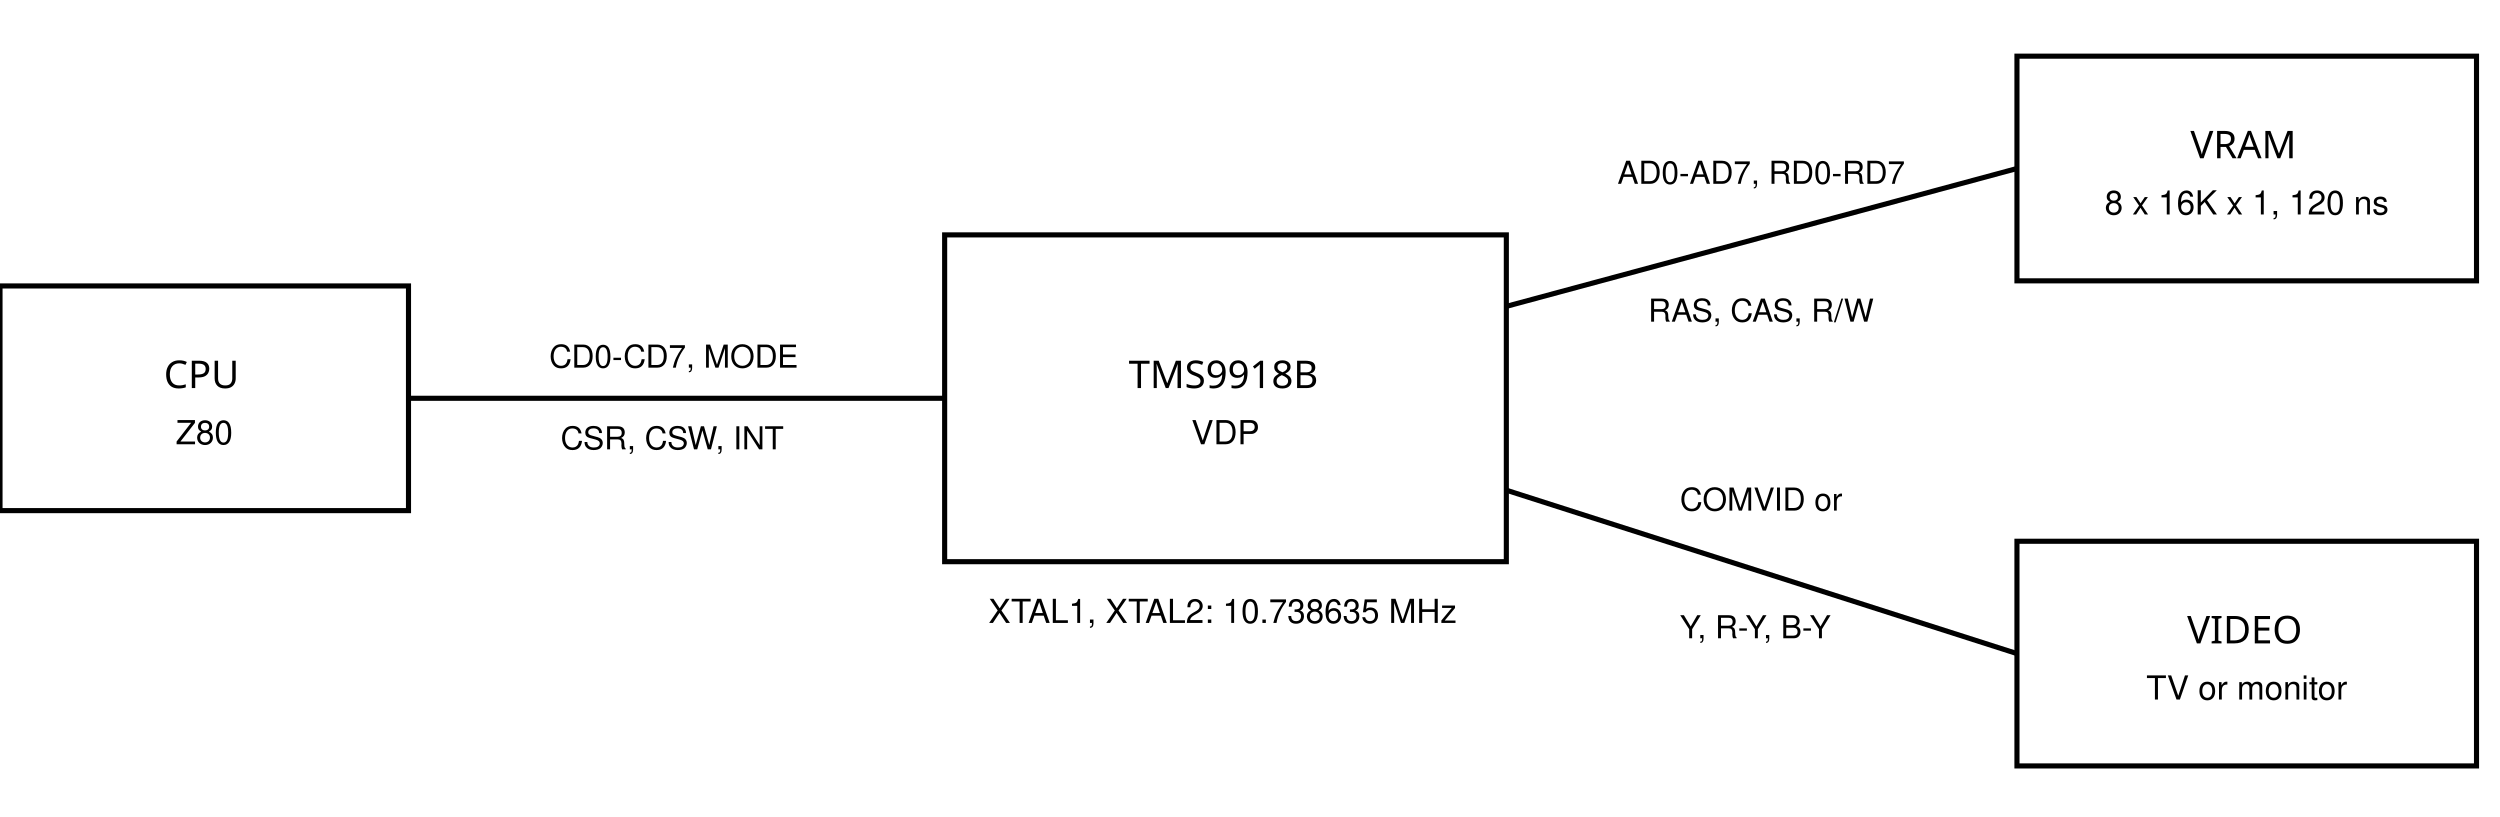
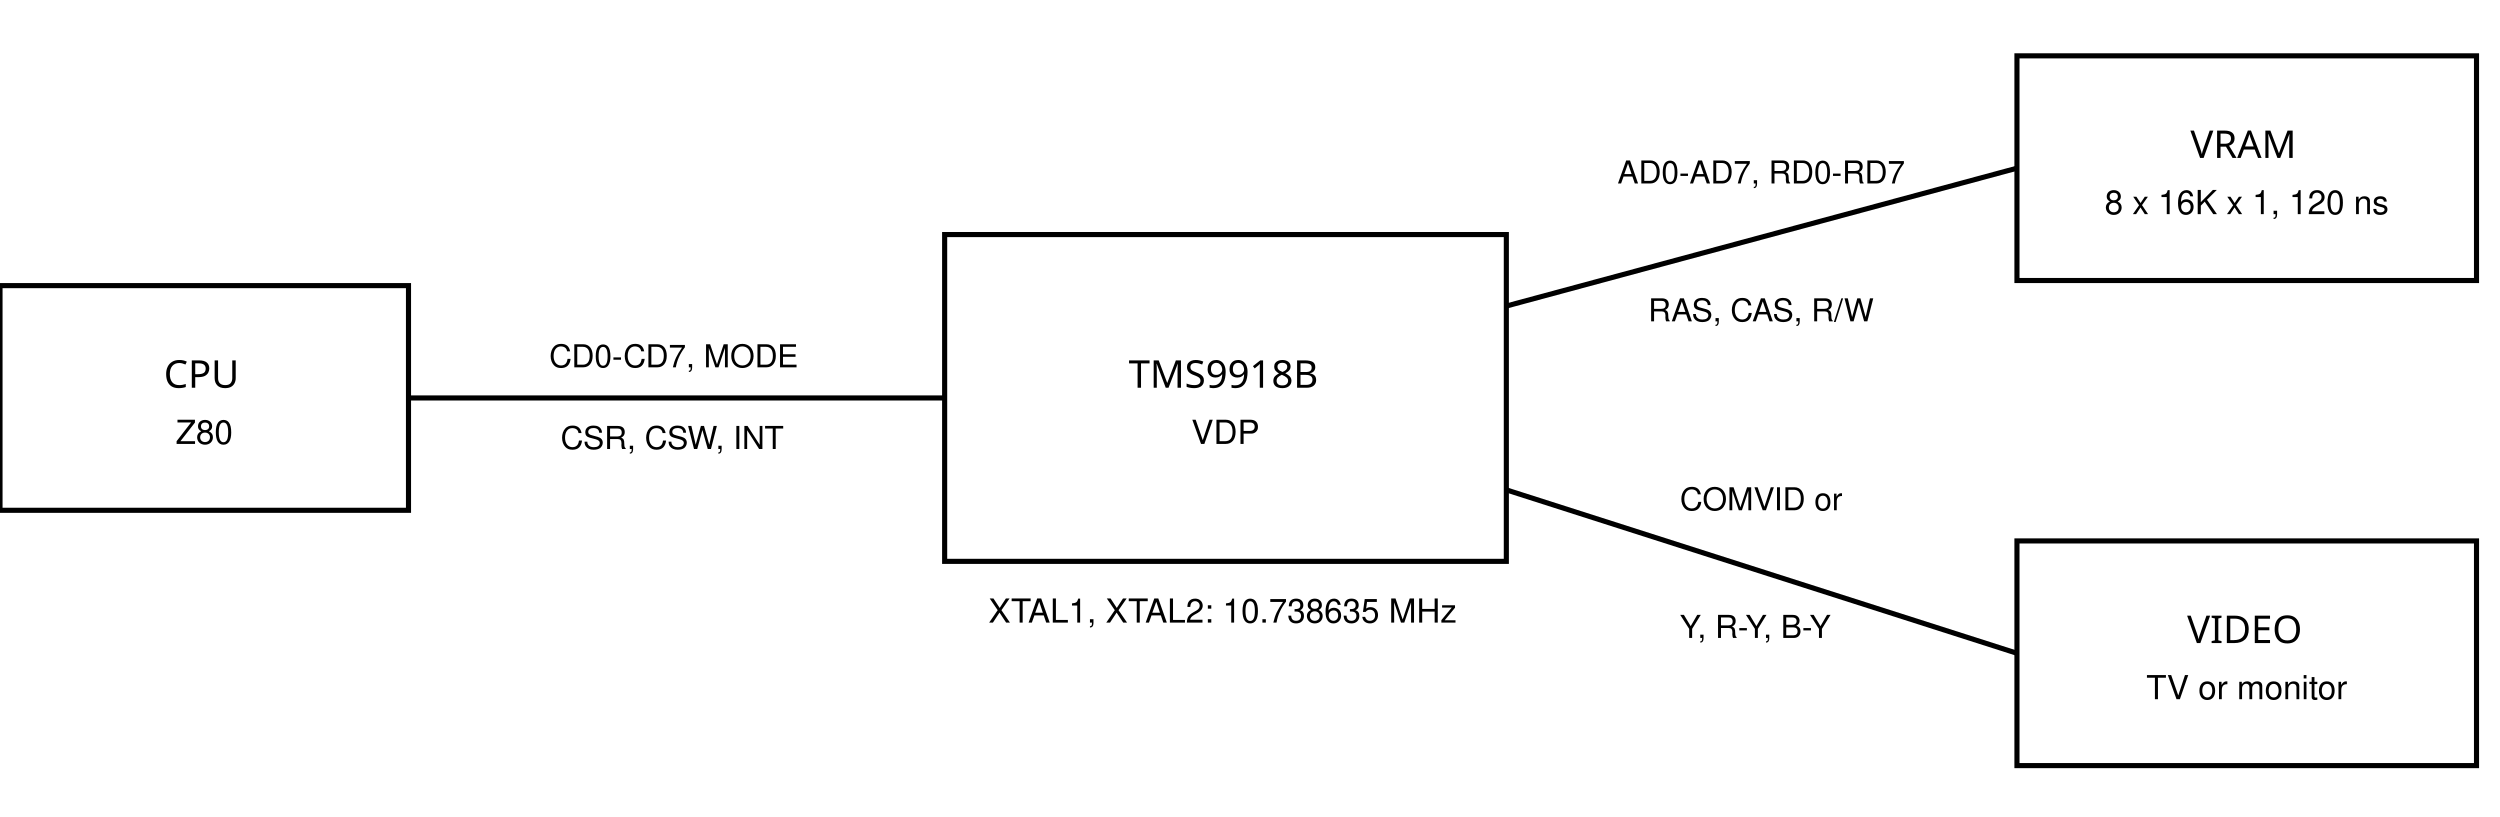
- <svg xmlns="http://www.w3.org/2000/svg" width="489.6" height="160" preserveAspectRatio="xMinYMin meet" viewBox="0 0 489 160" version="1.0" fill-rule="evenodd">
+ <svg xmlns="http://www.w3.org/2000/svg" width="900.0" height="294.118" preserveAspectRatio="xMinYMin meet" viewBox="0 0 900 294" version="1.0" fill-rule="evenodd">
  <clipPath id="clip">
-     <rect x="0" y="0" width="489.6" height="160" />
+     <rect x="0" y="0" width="900.0" height="294.118" />
  </clipPath>
-   <g id="group" transform="scale(1,-1) translate(0,-160)" style="clip-path: url(#clip)">
-     <g transform="">
+   <g id="group" transform="scale(1,-1) translate(0,-294)" style="clip-path: url(#clip)">
+     <g transform=" matrix(1.838235,0,0,1.838235,0,0)">
      <rect x="-6" y="-6" width="501.6" height="172" style="stroke: none; stroke-linecap: butt; stroke-width: 1; fill: rgb(100%,100%,100%); fill-rule: evenodd;" />
      <rect x="0" y="60" width="80" height="44" style="stroke: rgb(0%,0%,0%); stroke-linecap: butt; stroke-width: 1; fill: none; fill-rule: evenodd;" />
      <text x="32.084" y="84.0" style="font-family: Helvetica-Bold; font-size: 7.5px;fill: rgb(0%,0%,0%); stroke:none;" transform="translate(0,168) scale(1,-1)">CPU</text>
      <text x="34.4" y="73.0" style="font-family: Helvetica; font-size: 6.5px;fill: rgb(0%,0%,0%); stroke:none;" transform="translate(0,146) scale(1,-1)">Z80</text>
      <rect x="185" y="50" width="110" height="64" style="stroke: rgb(0%,0%,0%); stroke-linecap: butt; stroke-width: 1; fill: none; fill-rule: evenodd;" />
      <text x="221.036" y="84.0" style="font-family: Helvetica-Bold; font-size: 7.5px;fill: rgb(0%,0%,0%); stroke:none;" transform="translate(0,168) scale(1,-1)">TMS9918B</text>
      <text x="233.318" y="73.0" style="font-family: Helvetica; font-size: 6.5px;fill: rgb(0%,0%,0%); stroke:none;" transform="translate(0,146) scale(1,-1)">VDP</text>
      <rect x="395" y="105" width="90" height="44" style="stroke: rgb(0%,0%,0%); stroke-linecap: butt; stroke-width: 1; fill: none; fill-rule: evenodd;" />
      <text x="428.96" y="129.0" style="font-family: Helvetica-Bold; font-size: 7.5px;fill: rgb(0%,0%,0%); stroke:none;" transform="translate(0,258) scale(1,-1)">VRAM</text>
      <text x="412.177" y="118.0" style="font-family: Helvetica; font-size: 6.5px;fill: rgb(0%,0%,0%); stroke:none;" transform="translate(0,236) scale(1,-1)">8 x 16K x 1, 120 ns</text>
      <rect x="395" y="10" width="90" height="44" style="stroke: rgb(0%,0%,0%); stroke-linecap: butt; stroke-width: 1; fill: none; fill-rule: evenodd;" />
      <text x="428.33" y="34.0" style="font-family: Helvetica-Bold; font-size: 7.5px;fill: rgb(0%,0%,0%); stroke:none;" transform="translate(0,68) scale(1,-1)">VIDEO</text>
      <text x="420.315" y="23.0" style="font-family: Helvetica; font-size: 6.5px;fill: rgb(0%,0%,0%); stroke:none;" transform="translate(0,46) scale(1,-1)">TV or monitor</text>
      <path d="M 80,82 L 185,82 Z" style="stroke: rgb(0%,0%,0%); stroke-linecap: butt; stroke-width: 1;" />
      <text x="107.544" y="88" style="font-family: Helvetica; font-size: 6.2px;fill: rgb(0%,0%,0%); stroke:none;" transform="translate(0,176) scale(1,-1)">CD0-CD7, MODE</text>
      <text x="109.782" y="72" style="font-family: Helvetica; font-size: 6.2px;fill: rgb(0%,0%,0%); stroke:none;" transform="translate(0,144) scale(1,-1)">CSR, CSW, INT</text>
      <path d="M 295,100 L 395,127 Z" style="stroke: rgb(0%,0%,0%); stroke-linecap: butt; stroke-width: 1;" />
      <text x="316.753" y="124" style="font-family: Helvetica; font-size: 6.2px;fill: rgb(0%,0%,0%); stroke:none;" transform="translate(0,248) scale(1,-1)">AD0-AD7, RD0-RD7</text>
      <text x="322.779" y="97" style="font-family: Helvetica; font-size: 6.2px;fill: rgb(0%,0%,0%); stroke:none;" transform="translate(0,194) scale(1,-1)">RAS, CAS, R/W</text>
      <path d="M 295,64 L 395,32 Z" style="stroke: rgb(0%,0%,0%); stroke-linecap: butt; stroke-width: 1;" />
      <text x="328.982" y="60" style="font-family: Helvetica; font-size: 6.2px;fill: rgb(0%,0%,0%); stroke:none;" transform="translate(0,120) scale(1,-1)">COMVID or</text>
      <text x="328.979" y="35" style="font-family: Helvetica; font-size: 6.2px;fill: rgb(0%,0%,0%); stroke:none;" transform="translate(0,70) scale(1,-1)">Y, R-Y, B-Y</text>
      <text x="193.574" y="38" style="font-family: Helvetica; font-size: 6.5px;fill: rgb(0%,0%,0%); stroke:none;" transform="translate(0,76) scale(1,-1)">XTAL1, XTAL2: 10.738635 MHz</text>
    </g>
  </g>
</svg>
